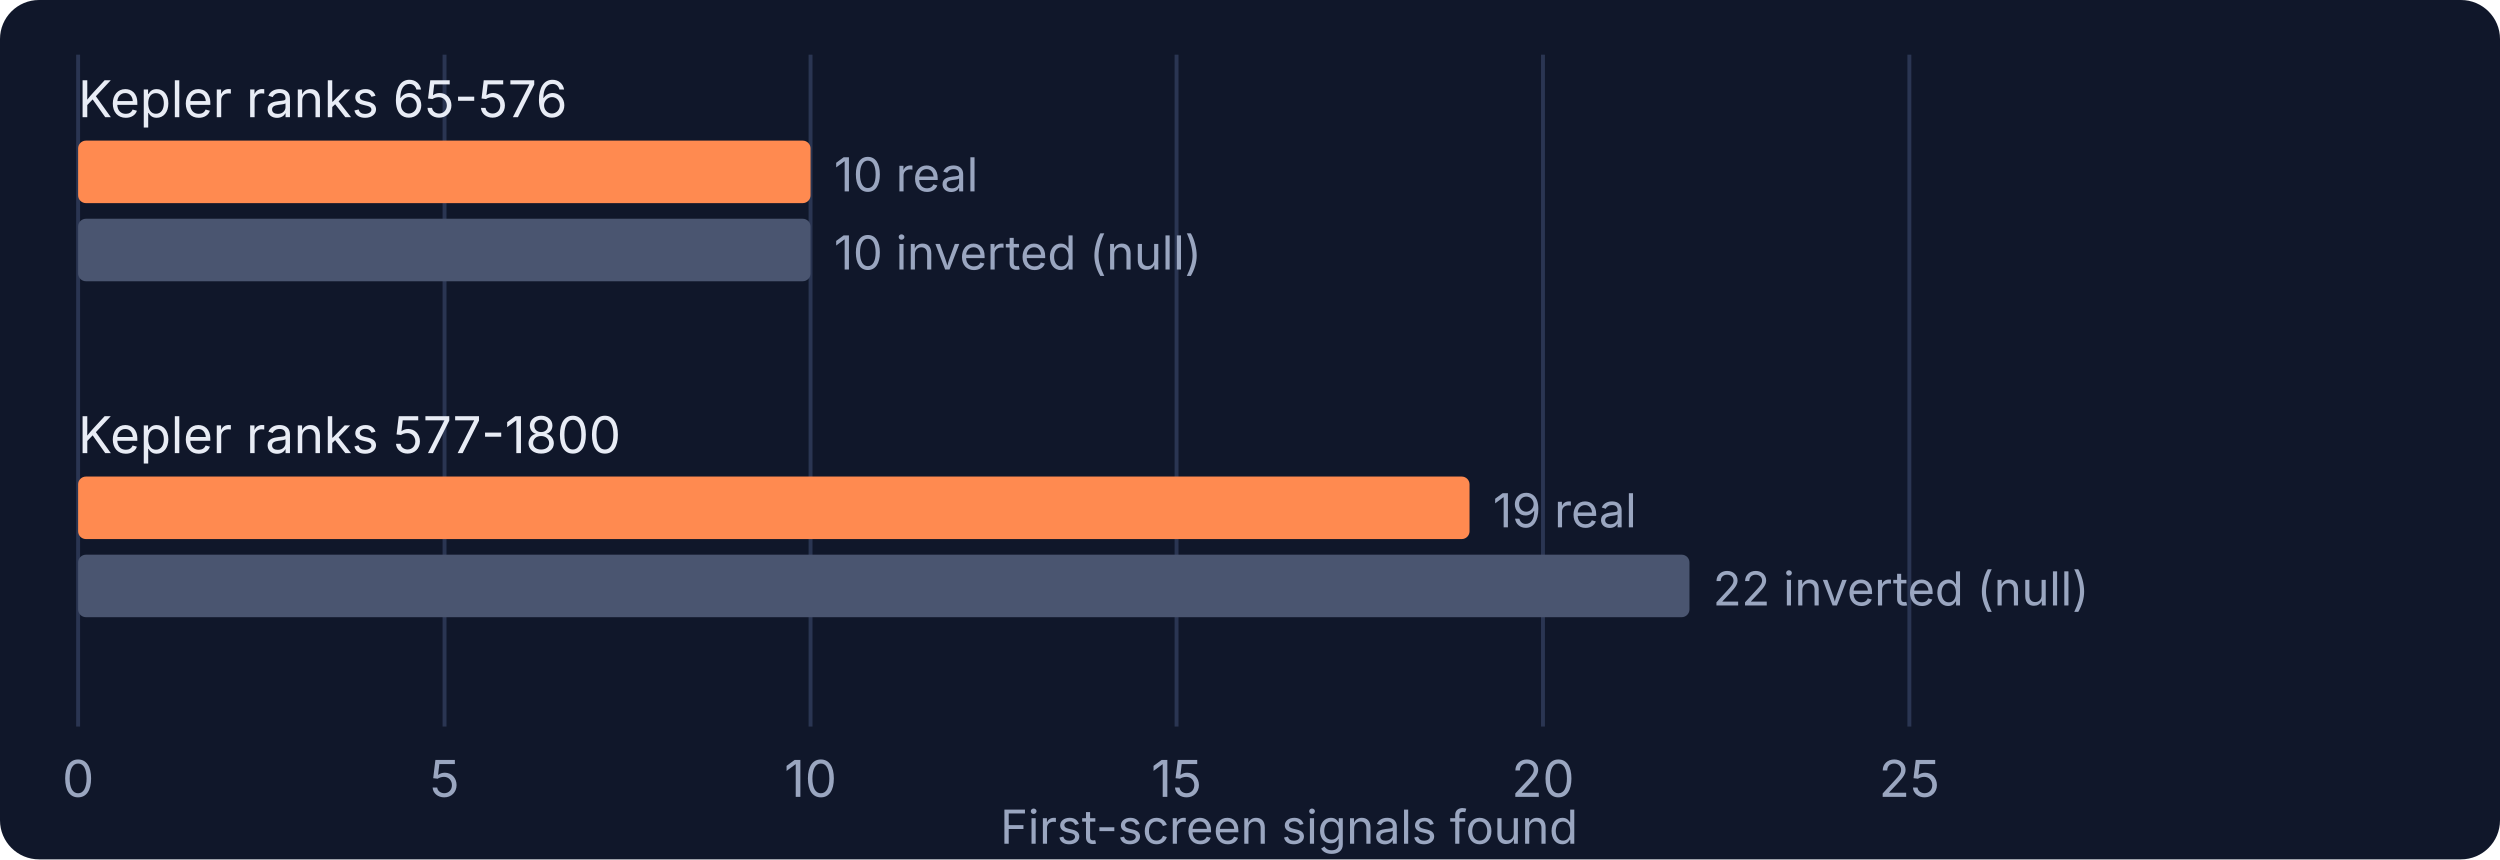
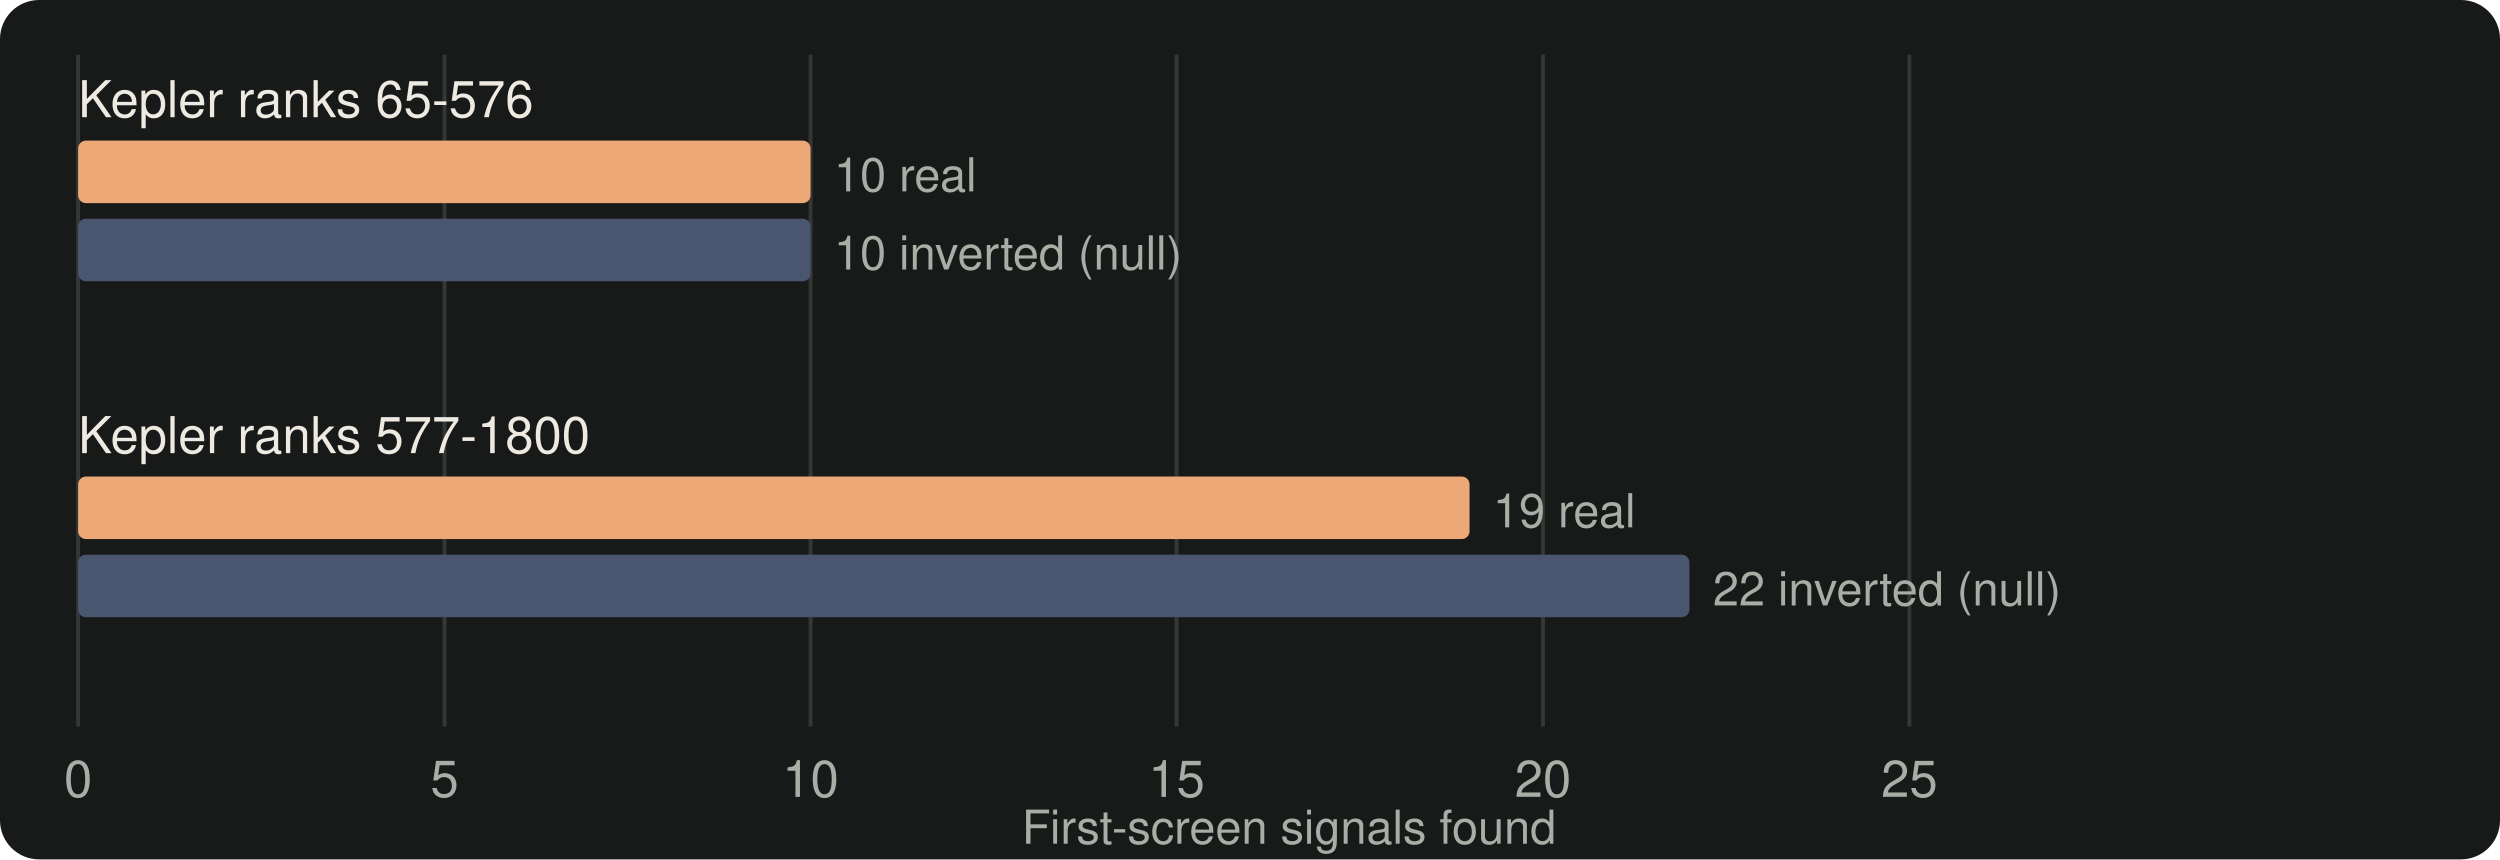
<svg xmlns="http://www.w3.org/2000/svg" viewBox="0 0 640 220" role="img" aria-labelledby="t d">
-   <rect width="640" height="220" fill="#10172a" rx="10" />
-   <line x1="20.0" y1="14.0" x2="20.0" y2="186.0" stroke="#2a3552" stroke-width="1" />
-   <text x="20.0" y="204.0" font-size="13" fill="#9aa6c0" text-anchor="middle" font-weight="400" font-family="system-ui,-apple-system,Segoe UI,sans-serif">0</text>
-   <line x1="113.8" y1="14.0" x2="113.8" y2="186.0" stroke="#2a3552" stroke-width="1" />
-   <text x="113.8" y="204.0" font-size="13" fill="#9aa6c0" text-anchor="middle" font-weight="400" font-family="system-ui,-apple-system,Segoe UI,sans-serif">5</text>
-   <line x1="207.5" y1="14.0" x2="207.5" y2="186.0" stroke="#2a3552" stroke-width="1" />
-   <text x="207.5" y="204.0" font-size="13" fill="#9aa6c0" text-anchor="middle" font-weight="400" font-family="system-ui,-apple-system,Segoe UI,sans-serif">10</text>
-   <line x1="301.2" y1="14.0" x2="301.2" y2="186.0" stroke="#2a3552" stroke-width="1" />
-   <text x="301.2" y="204.0" font-size="13" fill="#9aa6c0" text-anchor="middle" font-weight="400" font-family="system-ui,-apple-system,Segoe UI,sans-serif">15</text>
-   <line x1="395.0" y1="14.0" x2="395.0" y2="186.0" stroke="#2a3552" stroke-width="1" />
-   <text x="395.0" y="204.0" font-size="13" fill="#9aa6c0" text-anchor="middle" font-weight="400" font-family="system-ui,-apple-system,Segoe UI,sans-serif">20</text>
-   <line x1="488.8" y1="14.0" x2="488.8" y2="186.0" stroke="#2a3552" stroke-width="1" />
-   <text x="488.8" y="204.0" font-size="13" fill="#9aa6c0" text-anchor="middle" font-weight="400" font-family="system-ui,-apple-system,Segoe UI,sans-serif">25</text>
-   <text x="330.0" y="216.0" font-size="12" fill="#9aa6c0" text-anchor="middle" font-weight="400" font-family="system-ui,-apple-system,Segoe UI,sans-serif">First-screen signals found</text>
-   <text x="20.0" y="30.0" font-size="13" fill="#e8ecf5" text-anchor="start" font-weight="400" font-family="system-ui,-apple-system,Segoe UI,sans-serif">Kepler ranks 65-576</text>
-   <rect x="20.0" y="36.0" width="187.5" height="16.0" fill="#ff8a50" rx="2" opacity="1" />
-   <text x="213.5" y="49.0" font-size="12" fill="#9aa6c0" text-anchor="start" font-weight="400" font-family="system-ui,-apple-system,Segoe UI,sans-serif">10 real</text>
+   <rect width="640" height="220" fill="#181a19" rx="10" />
+   <line x1="20.0" y1="14.0" x2="20.0" y2="186.0" stroke="#343733" stroke-width="1" />
+   <text x="20.0" y="204.0" font-size="13" fill="#a8aea5" text-anchor="middle" font-weight="400" font-family="Helvetica Neue,Helvetica,sans-serif">0</text>
+   <line x1="113.8" y1="14.0" x2="113.8" y2="186.0" stroke="#343733" stroke-width="1" />
+   <text x="113.8" y="204.0" font-size="13" fill="#a8aea5" text-anchor="middle" font-weight="400" font-family="Helvetica Neue,Helvetica,sans-serif">5</text>
+   <line x1="207.5" y1="14.0" x2="207.5" y2="186.0" stroke="#343733" stroke-width="1" />
+   <text x="207.5" y="204.0" font-size="13" fill="#a8aea5" text-anchor="middle" font-weight="400" font-family="Helvetica Neue,Helvetica,sans-serif">10</text>
+   <line x1="301.2" y1="14.0" x2="301.2" y2="186.0" stroke="#343733" stroke-width="1" />
+   <text x="301.2" y="204.0" font-size="13" fill="#a8aea5" text-anchor="middle" font-weight="400" font-family="Helvetica Neue,Helvetica,sans-serif">15</text>
+   <line x1="395.0" y1="14.0" x2="395.0" y2="186.0" stroke="#343733" stroke-width="1" />
+   <text x="395.0" y="204.0" font-size="13" fill="#a8aea5" text-anchor="middle" font-weight="400" font-family="Helvetica Neue,Helvetica,sans-serif">20</text>
+   <line x1="488.8" y1="14.0" x2="488.8" y2="186.0" stroke="#343733" stroke-width="1" />
+   <text x="488.8" y="204.0" font-size="13" fill="#a8aea5" text-anchor="middle" font-weight="400" font-family="Helvetica Neue,Helvetica,sans-serif">25</text>
+   <text x="330.0" y="216.0" font-size="12" fill="#a8aea5" text-anchor="middle" font-weight="400" font-family="Helvetica Neue,Helvetica,sans-serif">First-screen signals found</text>
+   <text x="20.0" y="30.0" font-size="13" fill="#eeeae2" text-anchor="start" font-weight="400" font-family="Helvetica Neue,Helvetica,sans-serif">Kepler ranks 65-576</text>
+   <rect x="20.0" y="36.0" width="187.5" height="16.0" fill="#eda878" rx="2" opacity="1" />
+   <text x="213.5" y="49.0" font-size="12" fill="#a8aea5" text-anchor="start" font-weight="400" font-family="Helvetica Neue,Helvetica,sans-serif">10 real</text>
  <rect x="20.0" y="56.0" width="187.5" height="16.0" fill="#4a5570" rx="2" opacity="1" />
-   <text x="213.5" y="69.0" font-size="12" fill="#9aa6c0" text-anchor="start" font-weight="400" font-family="system-ui,-apple-system,Segoe UI,sans-serif">10 inverted (null)</text>
-   <text x="20.0" y="116.0" font-size="13" fill="#e8ecf5" text-anchor="start" font-weight="400" font-family="system-ui,-apple-system,Segoe UI,sans-serif">Kepler ranks 577-1800</text>
-   <rect x="20.0" y="122.0" width="356.2" height="16.0" fill="#ff8a50" rx="2" opacity="1" />
-   <text x="382.2" y="135.0" font-size="12" fill="#9aa6c0" text-anchor="start" font-weight="400" font-family="system-ui,-apple-system,Segoe UI,sans-serif">19 real</text>
+   <text x="213.5" y="69.0" font-size="12" fill="#a8aea5" text-anchor="start" font-weight="400" font-family="Helvetica Neue,Helvetica,sans-serif">10 inverted (null)</text>
+   <text x="20.0" y="116.0" font-size="13" fill="#eeeae2" text-anchor="start" font-weight="400" font-family="Helvetica Neue,Helvetica,sans-serif">Kepler ranks 577-1800</text>
+   <rect x="20.0" y="122.0" width="356.2" height="16.0" fill="#eda878" rx="2" opacity="1" />
+   <text x="382.2" y="135.0" font-size="12" fill="#a8aea5" text-anchor="start" font-weight="400" font-family="Helvetica Neue,Helvetica,sans-serif">19 real</text>
  <rect x="20.0" y="142.0" width="412.5" height="16.0" fill="#4a5570" rx="2" opacity="1" />
-   <text x="438.5" y="155.0" font-size="12" fill="#9aa6c0" text-anchor="start" font-weight="400" font-family="system-ui,-apple-system,Segoe UI,sans-serif">22 inverted (null)</text>
+   <text x="438.5" y="155.0" font-size="12" fill="#a8aea5" text-anchor="start" font-weight="400" font-family="Helvetica Neue,Helvetica,sans-serif">22 inverted (null)</text>
</svg>
